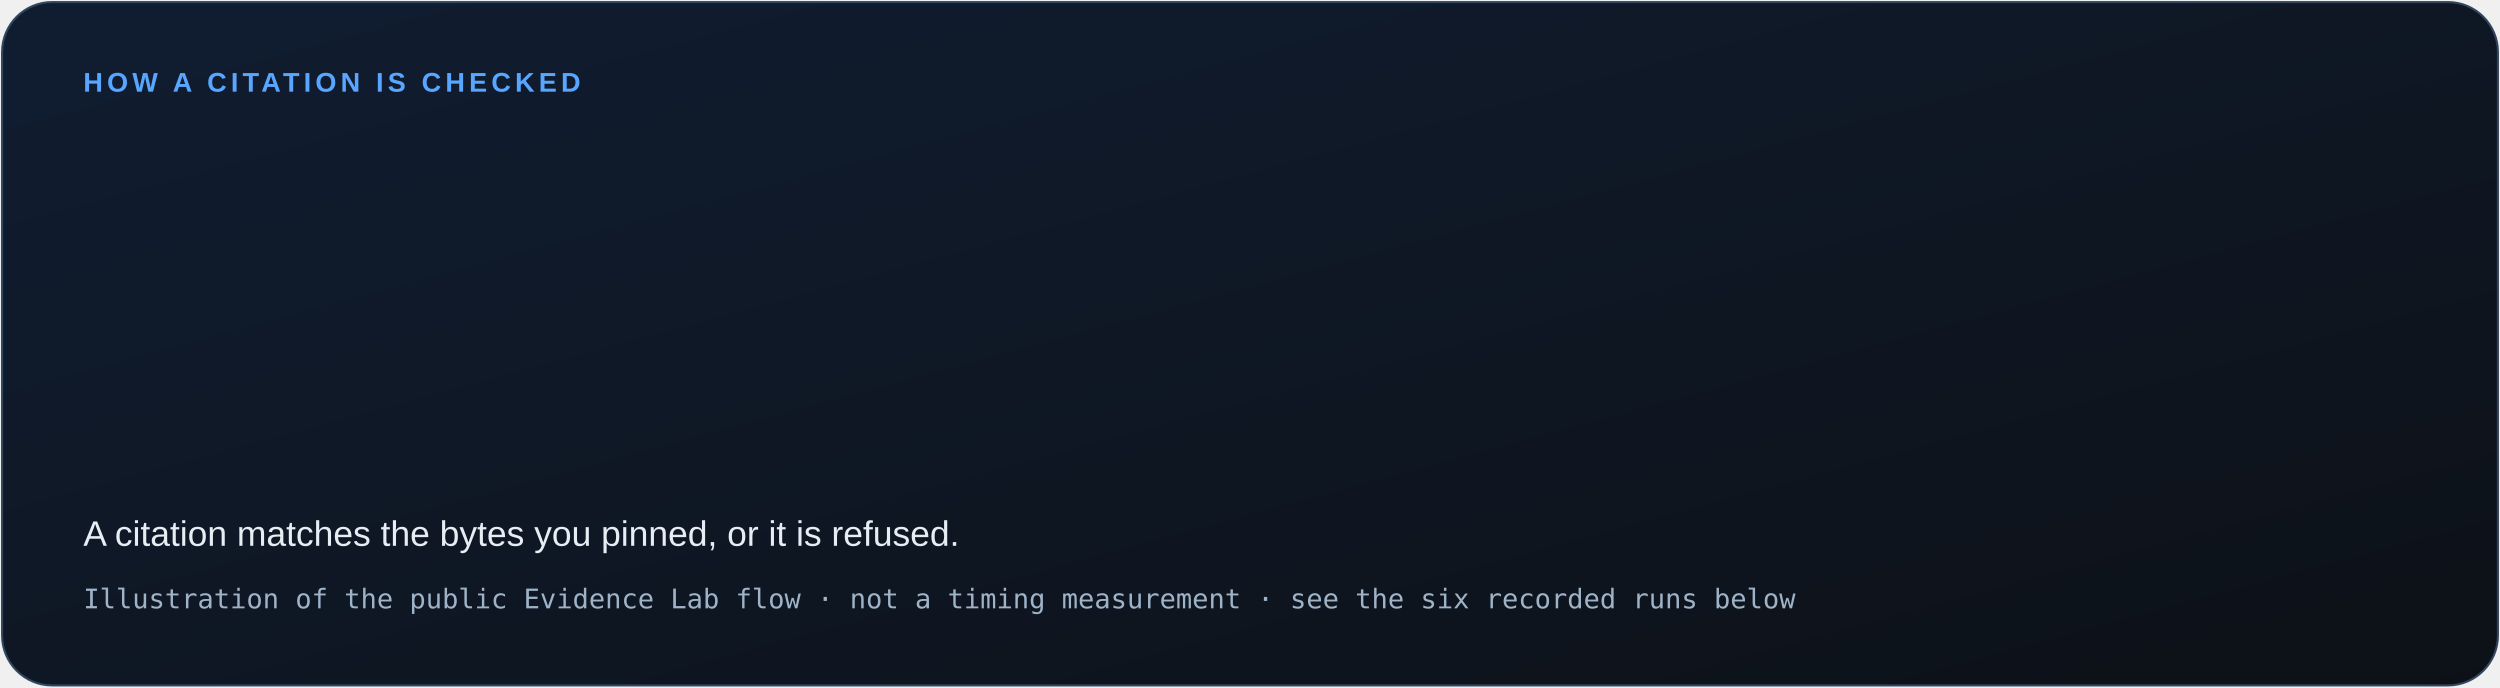
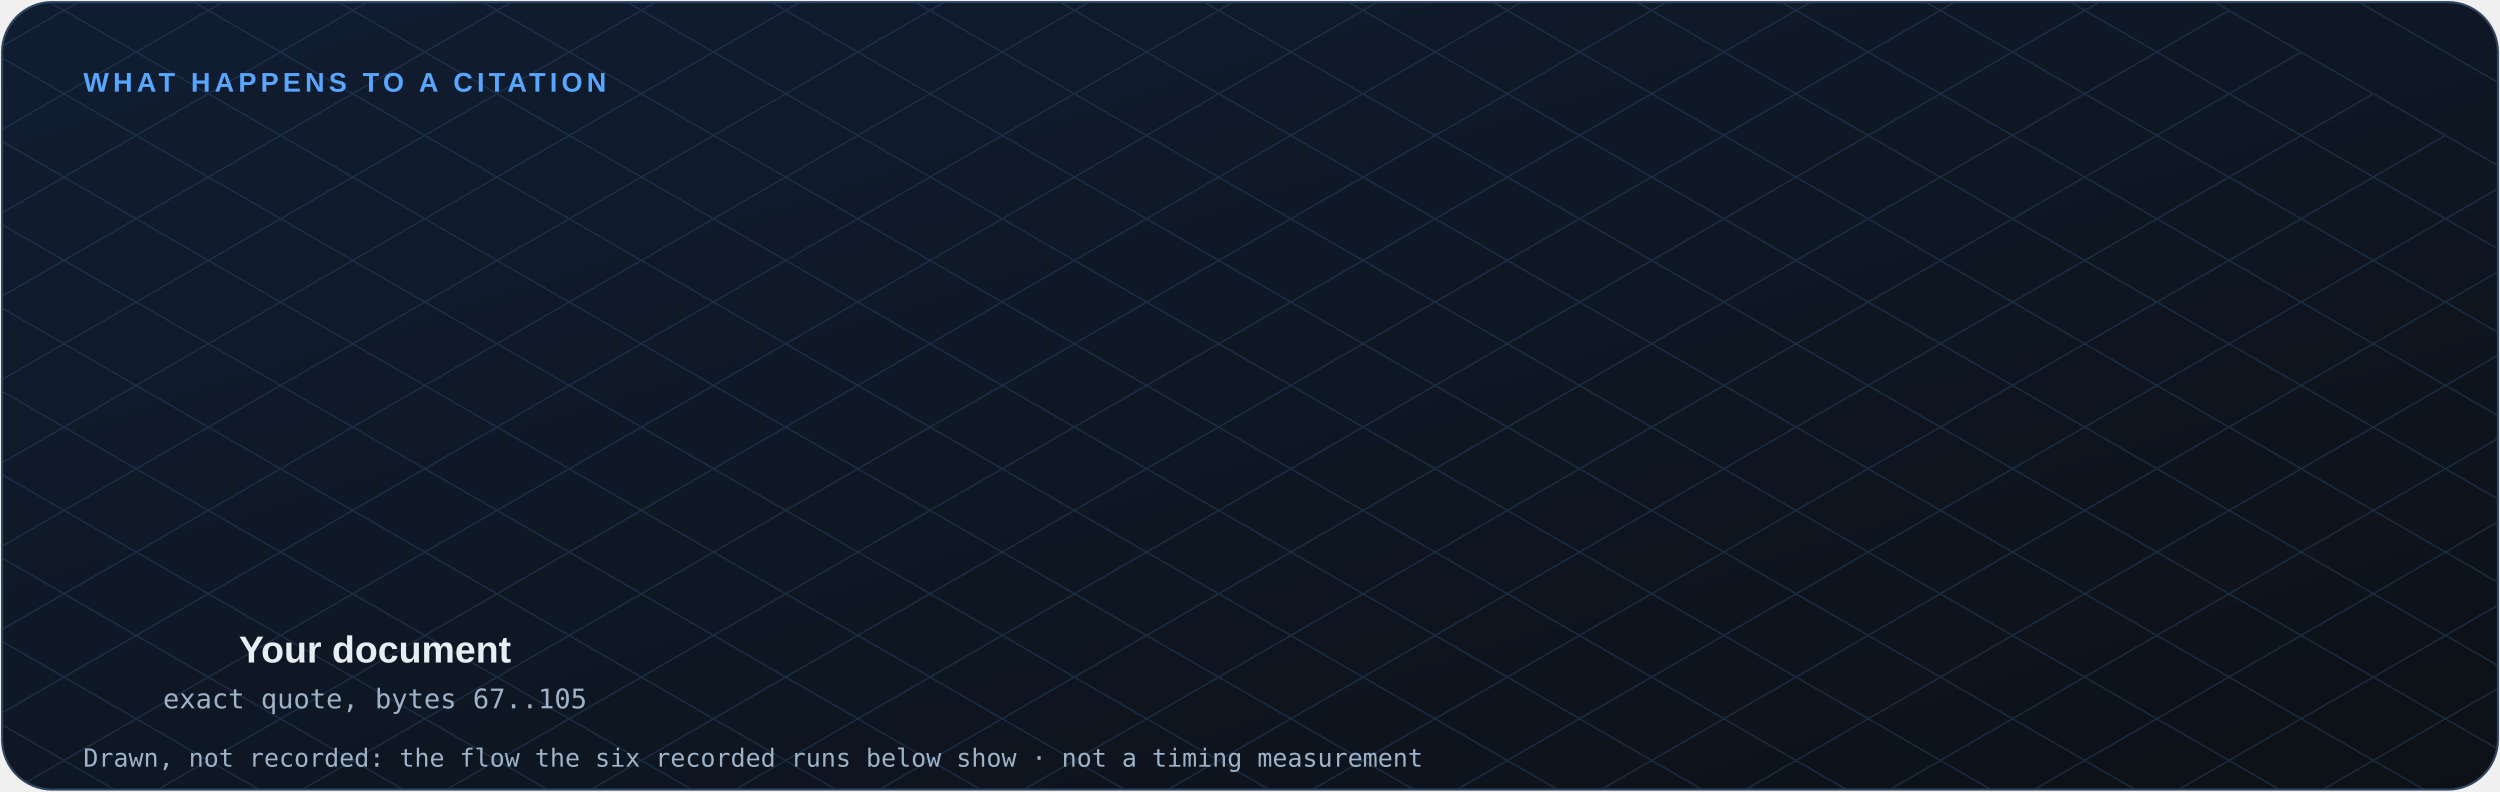
- <svg xmlns="http://www.w3.org/2000/svg" width="1200" height="330" viewBox="0 0 1200 330" role="img" aria-labelledby="t d">
+ <svg xmlns="http://www.w3.org/2000/svg" width="1200" height="380" viewBox="0 0 1200 380" role="img" aria-labelledby="t d">
  <style>
text{font-family:Arial,Helvetica,sans-serif;fill:#e6edf3}
- .mono{font-family:ui-monospace,Consolas,"DejaVu Sans Mono",monospace;font-size:13px;fill:#9fb3c8}
- .title{font-size:18px;font-weight:700}
- .box{fill:#151b23;stroke:#30465f;stroke-width:2}
- .ico{fill:none;stroke:#e6edf3;stroke-width:3;stroke-linejoin:round;stroke-linecap:round}
- .acc{fill:#58a6ff}
- .wire{fill:none;stroke:#58a6ff;stroke-width:4;stroke-linecap:round;stroke-dasharray:130;stroke-dashoffset:130}
- .n1,.n2,.n3,.n4,.n5,.ok,.bad{opacity:0}
- .n1{animation:n1 12s infinite}.n2{animation:n2 12s infinite}.n3{animation:n3 12s infinite}.n4{animation:n4 12s infinite}.n5{animation:n5 12s infinite}
- .w1{animation:w1 12s infinite}.w2{animation:w2 12s infinite}.w3{animation:w3 12s infinite}.w4{animation:w4 12s infinite}
- .ok{animation:ok 12s infinite}.bad{animation:bad 12s infinite}
- @keyframes n1{0%{opacity:0;transform:translateY(10px)}6%,94%{opacity:1;transform:none}100%{opacity:0}}
- @keyframes n2{0%,14%{opacity:0;transform:translateY(10px)}20%,94%{opacity:1;transform:none}100%{opacity:0}}
- @keyframes n3{0%,28%{opacity:0;transform:translateY(10px)}34%,94%{opacity:1;transform:none}100%{opacity:0}}
- @keyframes n4{0%,42%{opacity:0;transform:translateY(10px)}48%,94%{opacity:1;transform:none}100%{opacity:0}}
- @keyframes n5{0%,56%{opacity:0;transform:translateY(10px)}62%,94%{opacity:1;transform:none}100%{opacity:0}}
- @keyframes w1{0%,8%{stroke-dashoffset:130}16%,94%{stroke-dashoffset:0}100%{stroke-dashoffset:130}}
- @keyframes w2{0%,22%{stroke-dashoffset:130}30%,94%{stroke-dashoffset:0}100%{stroke-dashoffset:130}}
- @keyframes w3{0%,36%{stroke-dashoffset:130}44%,94%{stroke-dashoffset:0}100%{stroke-dashoffset:130}}
- @keyframes w4{0%,50%{stroke-dashoffset:130}58%,94%{stroke-dashoffset:0}100%{stroke-dashoffset:130}}
- @keyframes ok{0%,63%{opacity:0;transform:scale(.8)}67%,94%{opacity:1;transform:none}100%{opacity:0}}
- @keyframes bad{0%,72%{opacity:0}75%{opacity:1;transform:translateX(0)}76.5%{transform:translateX(-5px)}78%{transform:translateX(5px)}79.5%{transform:translateX(-3px)}81%,94%{opacity:1;transform:none}100%{opacity:0}}
- .n1,.n2,.n3,.n4,.n5,.ok,.bad{transform-box:fill-box;transform-origin:center}
- @media (prefers-reduced-motion:reduce){*{animation:none!important}.n1,.n2,.n3,.n4,.n5,.ok,.bad{opacity:1}.wire{stroke-dashoffset:0}}
+ .mono{font-family:ui-monospace,Consolas,"DejaVu Sans Mono",monospace;fill:#9fb3c8}
+ .kick{font-size:13px;font-weight:700;letter-spacing:2px;fill:#58a6ff}
+ .sheet,.snap,.ok,.bad,.b1,.b2,.b3{opacity:0;transform-box:fill-box;transform-origin:center}
+ .s0{animation:s0 12s infinite}.s1{animation:s1 12s infinite}.s2{animation:s2 12s infinite}
+ .b1{animation:b1 12s infinite}.snap{animation:snap 12s infinite}.b2{animation:b2 12s infinite}.b3{animation:b3 12s infinite}
+ .ok{animation:ok 12s infinite}.bad{animation:bad 12s infinite}.hot{animation:hot 1s infinite alternate}
+ .beam{animation-name:b1,flow;animation-duration:12s,1s;animation-iteration-count:infinite;animation-timing-function:ease,linear}
+ .b2.beam{animation-name:b2,flow}.b3.beam{animation-name:b3,flow}
+ @keyframes s0{0%{opacity:0;transform:translateY(-40px)}6%,94%{opacity:1;transform:none}100%{opacity:0}}
+ @keyframes s1{0%,4%{opacity:0;transform:translateY(-40px)}10%,94%{opacity:1;transform:none}100%{opacity:0}}
+ @keyframes s2{0%,8%{opacity:0;transform:translateY(-40px)}14%,94%{opacity:1;transform:none}100%{opacity:0}}
+ @keyframes b1{0%,16%{opacity:0}22%,94%{opacity:1}100%{opacity:0}}
+ @keyframes snap{0%,22%{opacity:0;transform:scale(.6)}30%,94%{opacity:1;transform:none}100%{opacity:0}}
+ @keyframes b2{0%,34%{opacity:0}40%,94%{opacity:1}100%{opacity:0}}
+ @keyframes b3{0%,50%{opacity:0}56%,94%{opacity:1}100%{opacity:0}}
+ @keyframes ok{0%,42%{opacity:0;transform:translateY(-30px)}50%,94%{opacity:1;transform:none}100%{opacity:0}}
+ @keyframes bad{0%,56%{opacity:0;transform:translateY(-30px)}62%{opacity:1;transform:none}64%{transform:translateX(-6px)}66%{transform:translateX(6px)}68%{transform:translateX(-4px)}70%,94%{opacity:1;transform:none}100%{opacity:0}}
+ @keyframes hot{from{opacity:1}to{opacity:.35}}
+ @keyframes flow{to{stroke-dashoffset:-36}}
+ @media (prefers-reduced-motion:reduce){*{animation:none!important}.sheet,.snap,.ok,.bad,.b1,.b2,.b3{opacity:1}}
</style>
  <defs>
    <linearGradient id="bg" x2="1" y2="1">
      <stop stop-color="#101d31" />
      <stop offset="1" stop-color="#0d1117" />
    </linearGradient>
+     <clipPath id="card">
+       <rect x="1" y="1" width="1198" height="378" rx="24" />
+     </clipPath>
  </defs>
-   <rect x="1" y="1" width="1198" height="328" rx="24" fill="url(#bg)" stroke="#30465f" />
-   <text x="40" y="44" font-size="13" font-weight="700" letter-spacing="2" style="fill:#58a6ff">HOW A CITATION IS CHECKED</text>
-   <path class="wire w1" d="M215 150H285" />
-   <path class="wire w2" d="M455 150H525" />
-   <path class="wire w3" d="M695 150H765" />
-   <path class="wire w4" d="M935 150H995" />
-   <g class="n1">
-     <rect class="box" x="40" y="80" width="175" height="140" rx="16" />
-     <path class="ico" d="M104 96h34l14 14v44h-48z M138 96v14h14 M114 124h26 M114 134h26 M114 144h18" />
-     <text class="title" x="127" y="186" text-anchor="middle">Your document</text>
-     <text class="mono" x="127" y="207" text-anchor="middle">UTF-8, stays local</text>
-   </g>
-   <g class="n2">
-     <rect class="box" x="285" y="80" width="170" height="140" rx="16" />
-     <path class="ico" d="M346 96h34l14 14v44h-48z M380 96v14h14" />
-     <rect class="acc" x="352" y="124" width="36" height="10" rx="3" />
-     <path class="ico" d="M356 142h26" />
-     <text class="title" x="370" y="186" text-anchor="middle">Exact quote</text>
-     <text class="mono" x="370" y="207" text-anchor="middle">bytes 67..105</text>
-   </g>
-   <g class="n3">
-     <rect class="box" x="525" y="80" width="170" height="140" rx="16" />
-     <rect class="ico" x="590" y="118" width="40" height="34" rx="6" />
-     <path class="ico" d="M598 118v-8a12 12 0 0 1 24 0v8" />
-     <circle class="acc" cx="610" cy="135" r="5" />
-     <text class="title" x="610" y="186" text-anchor="middle">SHA-256 pin</text>
-     <text class="mono" x="610" y="207" text-anchor="middle">you keep it</text>
-   </g>
-   <g class="n4">
-     <rect class="box" x="765" y="80" width="170" height="140" rx="16" />
-     <path class="ico" d="M870 125a20 20 0 1 1-6-14 M864 100v11h11" />
-     <text class="title" x="850" y="186" text-anchor="middle">New process</text>
-     <text class="mono" x="850" y="207" text-anchor="middle">load with the pin</text>
-   </g>
-   <g class="n5">
-     <rect class="box" x="995" y="80" width="170" height="140" rx="16" />
-     <text class="title" x="1080" y="106" text-anchor="middle">Reopen</text>
-     <g class="ok">
-       <rect x="1015" y="116" width="130" height="32" rx="16" fill="#238636" />
-       <text x="1080" y="137" text-anchor="middle" font-size="14" font-weight="700" style="fill:#ffffff">✓ PASS</text>
-     </g>
-     <g class="bad">
-       <rect x="1015" y="156" width="130" height="32" rx="16" fill="#da3633" />
-       <text x="1080" y="177" text-anchor="middle" font-size="14" font-weight="700" style="fill:#ffffff">✗ REFUSED</text>
-       <text class="mono" x="1080" y="207" text-anchor="middle" style="font-size:11.5px">copy, 1 changed byte</text>
-     </g>
-   </g>
-   <text x="40" y="262" font-size="17">A citation matches the bytes you pinned, or it is refused.</text>
-   <text class="mono" x="40" y="292">Illustration of the public Evidence Lab flow · not a timing measurement · see the six recorded runs below</text>
+   <rect x="1" y="1" width="1198" height="378" rx="24" fill="url(#bg)" stroke="#30465f" />
+   <g clip-path="url(#card)" opacity=".55">
+     <line x1="169.3" y1="-515.0" x2="-869.9" y2="85.0" stroke="#26405f" stroke-width=".7" />
+     <line x1="688.9" y1="-495.0" x2="1814.7" y2="155.0" stroke="#26405f" stroke-width=".7" />
+     <line x1="203.9" y1="-495.0" x2="-835.3" y2="105.0" stroke="#26405f" stroke-width=".7" />
+     <line x1="654.2" y1="-475.0" x2="1780.0" y2="175.0" stroke="#26405f" stroke-width=".7" />
+     <line x1="238.6" y1="-475.0" x2="-800.6" y2="125.0" stroke="#26405f" stroke-width=".7" />
+     <line x1="619.6" y1="-455.0" x2="1745.4" y2="195.0" stroke="#26405f" stroke-width=".7" />
+     <line x1="273.2" y1="-455.0" x2="-766.0" y2="145.0" stroke="#26405f" stroke-width=".7" />
+     <line x1="585.0" y1="-435.0" x2="1710.8" y2="215.0" stroke="#26405f" stroke-width=".7" />
+     <line x1="307.8" y1="-435.0" x2="-731.4" y2="165.0" stroke="#26405f" stroke-width=".7" />
+     <line x1="550.3" y1="-415.0" x2="1676.1" y2="235.0" stroke="#26405f" stroke-width=".7" />
+     <line x1="342.5" y1="-415.0" x2="-696.7" y2="185.0" stroke="#26405f" stroke-width=".7" />
+     <line x1="515.7" y1="-395.0" x2="1641.5" y2="255.0" stroke="#26405f" stroke-width=".7" />
+     <line x1="377.1" y1="-395.0" x2="-662.1" y2="205.0" stroke="#26405f" stroke-width=".7" />
+     <line x1="481.0" y1="-375.0" x2="1606.8" y2="275.0" stroke="#26405f" stroke-width=".7" />
+     <line x1="411.8" y1="-375.0" x2="-627.4" y2="225.0" stroke="#26405f" stroke-width=".7" />
+     <line x1="446.4" y1="-355.0" x2="1572.2" y2="295.0" stroke="#26405f" stroke-width=".7" />
+     <line x1="446.4" y1="-355.0" x2="-592.8" y2="245.0" stroke="#26405f" stroke-width=".7" />
+     <line x1="411.8" y1="-335.0" x2="1537.6" y2="315.0" stroke="#26405f" stroke-width=".7" />
+     <line x1="481.0" y1="-335.0" x2="-558.2" y2="265.0" stroke="#26405f" stroke-width=".7" />
+     <line x1="377.1" y1="-315.0" x2="1502.9" y2="335.0" stroke="#26405f" stroke-width=".7" />
+     <line x1="515.7" y1="-315.0" x2="-523.5" y2="285.0" stroke="#26405f" stroke-width=".7" />
+     <line x1="342.5" y1="-295.0" x2="1468.3" y2="355.0" stroke="#26405f" stroke-width=".7" />
+     <line x1="550.3" y1="-295.0" x2="-488.9" y2="305.0" stroke="#26405f" stroke-width=".7" />
+     <line x1="307.8" y1="-275.0" x2="1433.6" y2="375.0" stroke="#26405f" stroke-width=".7" />
+     <line x1="585.0" y1="-275.0" x2="-454.2" y2="325.0" stroke="#26405f" stroke-width=".7" />
+     <line x1="273.2" y1="-255.0" x2="1399.0" y2="395.0" stroke="#26405f" stroke-width=".7" />
+     <line x1="619.6" y1="-255.0" x2="-419.6" y2="345.0" stroke="#26405f" stroke-width=".7" />
+     <line x1="238.6" y1="-235.0" x2="1364.4" y2="415.0" stroke="#26405f" stroke-width=".7" />
+     <line x1="654.2" y1="-235.0" x2="-385.0" y2="365.0" stroke="#26405f" stroke-width=".7" />
+     <line x1="203.9" y1="-215.0" x2="1329.7" y2="435.0" stroke="#26405f" stroke-width=".7" />
+     <line x1="688.9" y1="-215.0" x2="-350.3" y2="385.0" stroke="#26405f" stroke-width=".7" />
+     <line x1="169.3" y1="-195.0" x2="1295.1" y2="455.0" stroke="#26405f" stroke-width=".7" />
+     <line x1="723.5" y1="-195.0" x2="-315.7" y2="405.0" stroke="#26405f" stroke-width=".7" />
+     <line x1="134.6" y1="-175.0" x2="1260.4" y2="475.0" stroke="#26405f" stroke-width=".7" />
+     <line x1="758.2" y1="-175.0" x2="-281.0" y2="425.0" stroke="#26405f" stroke-width=".7" />
+     <line x1="100.0" y1="-155.0" x2="1225.8" y2="495.0" stroke="#26405f" stroke-width=".7" />
+     <line x1="792.8" y1="-155.0" x2="-246.4" y2="445.0" stroke="#26405f" stroke-width=".7" />
+     <line x1="65.4" y1="-135.0" x2="1191.2" y2="515.0" stroke="#26405f" stroke-width=".7" />
+     <line x1="827.4" y1="-135.0" x2="-211.8" y2="465.0" stroke="#26405f" stroke-width=".7" />
+     <line x1="30.7" y1="-115.0" x2="1156.5" y2="535.0" stroke="#26405f" stroke-width=".7" />
+     <line x1="862.1" y1="-115.0" x2="-177.1" y2="485.0" stroke="#26405f" stroke-width=".7" />
+     <line x1="-3.9" y1="-95.0" x2="1121.9" y2="555.0" stroke="#26405f" stroke-width=".7" />
+     <line x1="896.7" y1="-95.0" x2="-142.5" y2="505.0" stroke="#26405f" stroke-width=".7" />
+     <line x1="-38.6" y1="-75.0" x2="1087.2" y2="575.0" stroke="#26405f" stroke-width=".7" />
+     <line x1="931.4" y1="-75.0" x2="-107.8" y2="525.0" stroke="#26405f" stroke-width=".7" />
+     <line x1="-73.2" y1="-55.0" x2="1052.6" y2="595.0" stroke="#26405f" stroke-width=".7" />
+     <line x1="966.0" y1="-55.0" x2="-73.2" y2="545.0" stroke="#26405f" stroke-width=".7" />
+     <line x1="-107.8" y1="-35.0" x2="1018.0" y2="615.0" stroke="#26405f" stroke-width=".7" />
+     <line x1="1000.6" y1="-35.0" x2="-38.6" y2="565.0" stroke="#26405f" stroke-width=".7" />
+     <line x1="-142.5" y1="-15.0" x2="983.3" y2="635.0" stroke="#26405f" stroke-width=".7" />
+     <line x1="1035.3" y1="-15.0" x2="-3.9" y2="585.0" stroke="#26405f" stroke-width=".7" />
+     <line x1="-177.1" y1="5.0" x2="948.7" y2="655.0" stroke="#26405f" stroke-width=".7" />
+     <line x1="1069.9" y1="5.0" x2="30.7" y2="605.0" stroke="#26405f" stroke-width=".7" />
+     <line x1="-211.8" y1="25.0" x2="914.0" y2="675.0" stroke="#26405f" stroke-width=".7" />
+     <line x1="1104.6" y1="25.0" x2="65.4" y2="625.0" stroke="#26405f" stroke-width=".7" />
+     <line x1="-246.4" y1="45.0" x2="879.4" y2="695.0" stroke="#26405f" stroke-width=".7" />
+     <line x1="1139.2" y1="45.0" x2="100.0" y2="645.0" stroke="#26405f" stroke-width=".7" />
+     <line x1="-281.0" y1="65.0" x2="844.8" y2="715.0" stroke="#26405f" stroke-width=".7" />
+     <line x1="1173.8" y1="65.0" x2="134.6" y2="665.0" stroke="#26405f" stroke-width=".7" />
+     <line x1="-315.7" y1="85.0" x2="810.1" y2="735.0" stroke="#26405f" stroke-width=".7" />
+     <line x1="1208.5" y1="85.0" x2="169.3" y2="685.0" stroke="#26405f" stroke-width=".7" />
+     <line x1="-350.3" y1="105.0" x2="775.5" y2="755.0" stroke="#26405f" stroke-width=".7" />
+     <line x1="1243.1" y1="105.0" x2="203.9" y2="705.0" stroke="#26405f" stroke-width=".7" />
+     <line x1="-385.0" y1="125.0" x2="740.8" y2="775.0" stroke="#26405f" stroke-width=".7" />
+     <line x1="1277.8" y1="125.0" x2="238.6" y2="725.0" stroke="#26405f" stroke-width=".7" />
+     <line x1="-419.6" y1="145.0" x2="706.2" y2="795.0" stroke="#26405f" stroke-width=".7" />
+     <line x1="1312.4" y1="145.0" x2="273.2" y2="745.0" stroke="#26405f" stroke-width=".7" />
+     <line x1="-454.2" y1="165.0" x2="671.6" y2="815.0" stroke="#26405f" stroke-width=".7" />
+     <line x1="1347.0" y1="165.0" x2="307.8" y2="765.0" stroke="#26405f" stroke-width=".7" />
+     <line x1="-488.9" y1="185.0" x2="636.9" y2="835.0" stroke="#26405f" stroke-width=".7" />
+     <line x1="1381.7" y1="185.0" x2="342.5" y2="785.0" stroke="#26405f" stroke-width=".7" />
+     <line x1="-523.5" y1="205.0" x2="602.3" y2="855.0" stroke="#26405f" stroke-width=".7" />
+     <line x1="1416.3" y1="205.0" x2="377.1" y2="805.0" stroke="#26405f" stroke-width=".7" />
+     <line x1="-558.2" y1="225.0" x2="567.6" y2="875.0" stroke="#26405f" stroke-width=".7" />
+   </g>
+   <text class="kick" x="40" y="44">WHAT HAPPENS TO A CITATION</text>
+   <path class="beam b1" d="M287.1 215.0H359.8" stroke="#58a6ff" stroke-width="4" stroke-dasharray="10 8" stroke-linecap="round" fill="none" />
+   <path class="b1" d="M359.8 215.0l-12 -7v14z" fill="#58a6ff" />
+   <path class="beam b2" d="M588.4 215.0H706.2" stroke="#58a6ff" stroke-width="4" stroke-dasharray="10 8" stroke-linecap="round" fill="none" />
+   <path class="b2" d="M706.2 215.0l-12 -7v14z" fill="#58a6ff" />
+   <path class="beam b3" d="M540 96Q760 -6 985 104" stroke="#58a6ff" stroke-width="4" stroke-dasharray="10 8" stroke-linecap="round" fill="none" />
+   <path class="b3" d="M992 110l-15 -1 8 -12z" fill="#58a6ff" />
+   <text class="mono b3" x="760" y="84" text-anchor="middle" font-size="13">copy with 1 byte flipped</text>
+   <g class="sheet s0">
+     <polygon points="101.7,245.0 197.0,300.0 197.0,295.0 101.7,240.0" fill="#9fb3c8" stroke="#30465f" stroke-linejoin="round" />
+     <polygon points="274.9,255.0 197.0,300.0 197.0,295.0 274.9,250.0" fill="#6e859e" stroke="#30465f" stroke-linejoin="round" />
+     <polygon points="179.7,195.0 274.9,250.0 197.0,295.0 101.7,240.0" fill="#e6edf3" stroke="#30465f" stroke-linejoin="round" />
+   </g>
+   <g class="sheet s1">
+     <polygon points="101.7,237.0 197.0,292.0 197.0,287.0 101.7,232.0" fill="#9fb3c8" stroke="#30465f" stroke-linejoin="round" />
+     <polygon points="274.9,247.0 197.0,292.0 197.0,287.0 274.9,242.0" fill="#6e859e" stroke="#30465f" stroke-linejoin="round" />
+     <polygon points="179.7,187.0 274.9,242.0 197.0,287.0 101.7,232.0" fill="#e6edf3" stroke="#30465f" stroke-linejoin="round" />
+   </g>
+   <g class="sheet s2">
+     <polygon points="101.7,229.0 197.0,284.0 197.0,279.0 101.7,224.0" fill="#9fb3c8" stroke="#30465f" stroke-linejoin="round" />
+     <polygon points="274.9,239.0 197.0,284.0 197.0,279.0 274.9,234.0" fill="#6e859e" stroke="#30465f" stroke-linejoin="round" />
+     <polygon points="179.7,179.0 274.9,234.0 197.0,279.0 101.7,224.0" fill="#e6edf3" stroke="#30465f" stroke-linejoin="round" />
+   </g>
+   <g class="sheet s2">
+     <g transform="matrix(0.866 0.5 -0.866 0.5 179.7 179.0)">
+       <rect x="14" y="16" width="70" height="4" rx="2" fill="#26405f" />
+       <rect x="14" y="30" width="66" height="4" rx="2" fill="#26405f" />
+       <rect x="14" y="44" width="84" height="7" rx="2" fill="#58a6ff" />
+       <rect x="14" y="58" width="58" height="4" rx="2" fill="#26405f" />
+       <rect x="14" y="72" width="54" height="4" rx="2" fill="#26405f" />
+     </g>
+   </g>
+   <g class="snap">
+     <polygon points="387.5,245.0 470.6,293.0 470.6,197.0 387.5,149.0" fill="#388bfd" stroke="#30465f" stroke-linejoin="round" />
+     <polygon points="553.8,245.0 470.6,293.0 470.6,197.0 553.8,149.0" fill="#1f6feb" stroke="#30465f" stroke-linejoin="round" />
+     <polygon points="470.6,101.0 553.8,149.0 470.6,197.0 387.5,149.0" fill="#79c0ff" stroke="#30465f" stroke-linejoin="round" />
+     <g transform="matrix(0.866 -0.5 0 1 470.6 197.0)">
+       <rect x="30" y="44" width="36" height="30" rx="5" fill="#ffffff" opacity=".92" />
+       <path d="M38 44v-9a10 10 0 0 1 20 0v9" fill="none" stroke="#ffffff" stroke-width="5" opacity=".92" />
+       <circle cx="48" cy="57" r="4.5" fill="#1f6feb" />
+     </g>
+   </g>
+   <g class="ok">
+     <polygon points="730.4,245.0 799.7,285.0 799.7,205.0 730.4,165.0" fill="#2ea043" stroke="#30465f" stroke-linejoin="round" />
+     <polygon points="869.0,245.0 799.7,285.0 799.7,205.0 869.0,165.0" fill="#196c2e" stroke="#30465f" stroke-linejoin="round" />
+     <polygon points="799.7,125.0 869.0,165.0 799.7,205.0 730.4,165.0" fill="#56d364" stroke="#30465f" stroke-linejoin="round" />
+     <g transform="matrix(0.866 0.5 -0.866 0.5 799.7 125.0)">
+       <path d="M22 42l14 14 26-30" fill="none" stroke="#ffffff" stroke-width="8" stroke-linecap="round" stroke-linejoin="round" />
+     </g>
+   </g>
+   <g class="bad">
+     <polygon points="971.2,245.0 1040.5,285.0 1040.5,205.0 971.2,165.0" fill="#f85149" stroke="#30465f" stroke-linejoin="round" />
+     <polygon points="1109.8,245.0 1040.5,285.0 1040.5,205.0 1109.8,165.0" fill="#b62324" stroke="#30465f" stroke-linejoin="round" />
+     <polygon points="1040.5,125.0 1109.8,165.0 1040.5,205.0 971.2,165.0" fill="#ff9492" stroke="#30465f" stroke-linejoin="round" />
+     <g transform="matrix(0.866 -0.5 0 1 1040.5 205.0)">
+       <rect x="8" y="8" width="16" height="16" rx="2" fill="#ffffff" opacity=".22" />
+       <rect x="8" y="25" width="16" height="16" rx="2" fill="#ffffff" opacity=".22" />
+       <rect x="8" y="42" width="16" height="16" rx="2" fill="#ffffff" opacity=".22" />
+       <rect x="8" y="59" width="16" height="16" rx="2" fill="#ffffff" opacity=".22" />
+       <rect x="25" y="8" width="16" height="16" rx="2" fill="#ffffff" opacity=".22" />
+       <rect x="25" y="25" width="16" height="16" rx="2" fill="#ffffff" opacity=".22" />
+       <rect x="25" y="42" width="16" height="16" rx="2" fill="#ffffff" opacity=".22" />
+       <rect x="25" y="59" width="16" height="16" rx="2" fill="#ffffff" opacity=".22" />
+       <rect x="42" y="8" width="16" height="16" rx="2" fill="#ffffff" opacity=".22" />
+       <rect class="hot" x="42" y="25" width="16" height="16" rx="2" fill="#ffffff" opacity="1" />
+       <rect x="42" y="42" width="16" height="16" rx="2" fill="#ffffff" opacity=".22" />
+       <rect x="42" y="59" width="16" height="16" rx="2" fill="#ffffff" opacity=".22" />
+       <rect x="59" y="8" width="16" height="16" rx="2" fill="#ffffff" opacity=".22" />
+       <rect x="59" y="25" width="16" height="16" rx="2" fill="#ffffff" opacity=".22" />
+       <rect x="59" y="42" width="16" height="16" rx="2" fill="#ffffff" opacity=".22" />
+       <rect x="59" y="59" width="16" height="16" rx="2" fill="#ffffff" opacity=".22" />
+     </g>
+   </g>
+   <g class="s0">
+     <text x="180" y="318" text-anchor="middle" font-size="18" font-weight="700">Your document</text>
+     <text class="mono" x="180" y="340" text-anchor="middle" font-size="13">exact quote, bytes 67..105</text>
+   </g>
+   <g class="snap">
+     <text x="470" y="318" text-anchor="middle" font-size="18" font-weight="700">Pinned snapshot</text>
+     <text class="mono" x="470" y="340" text-anchor="middle" font-size="13">SHA-256 you keep</text>
+   </g>
+   <g class="ok">
+     <text x="800" y="318" text-anchor="middle" font-size="18" font-weight="700">Reopened · PASS</text>
+     <text class="mono" x="800" y="340" text-anchor="middle" font-size="13">new process, same pin</text>
+   </g>
+   <g class="bad">
+     <text x="1041" y="318" text-anchor="middle" font-size="18" font-weight="700">1 byte changed · REFUSED</text>
+     <text class="mono" x="1041" y="340" text-anchor="middle" font-size="13">copy with the old pin</text>
+   </g>
+   <text class="mono" x="40" y="368" font-size="12">Drawn, not recorded: the flow the six recorded runs below show · not a timing measurement</text>
</svg>
